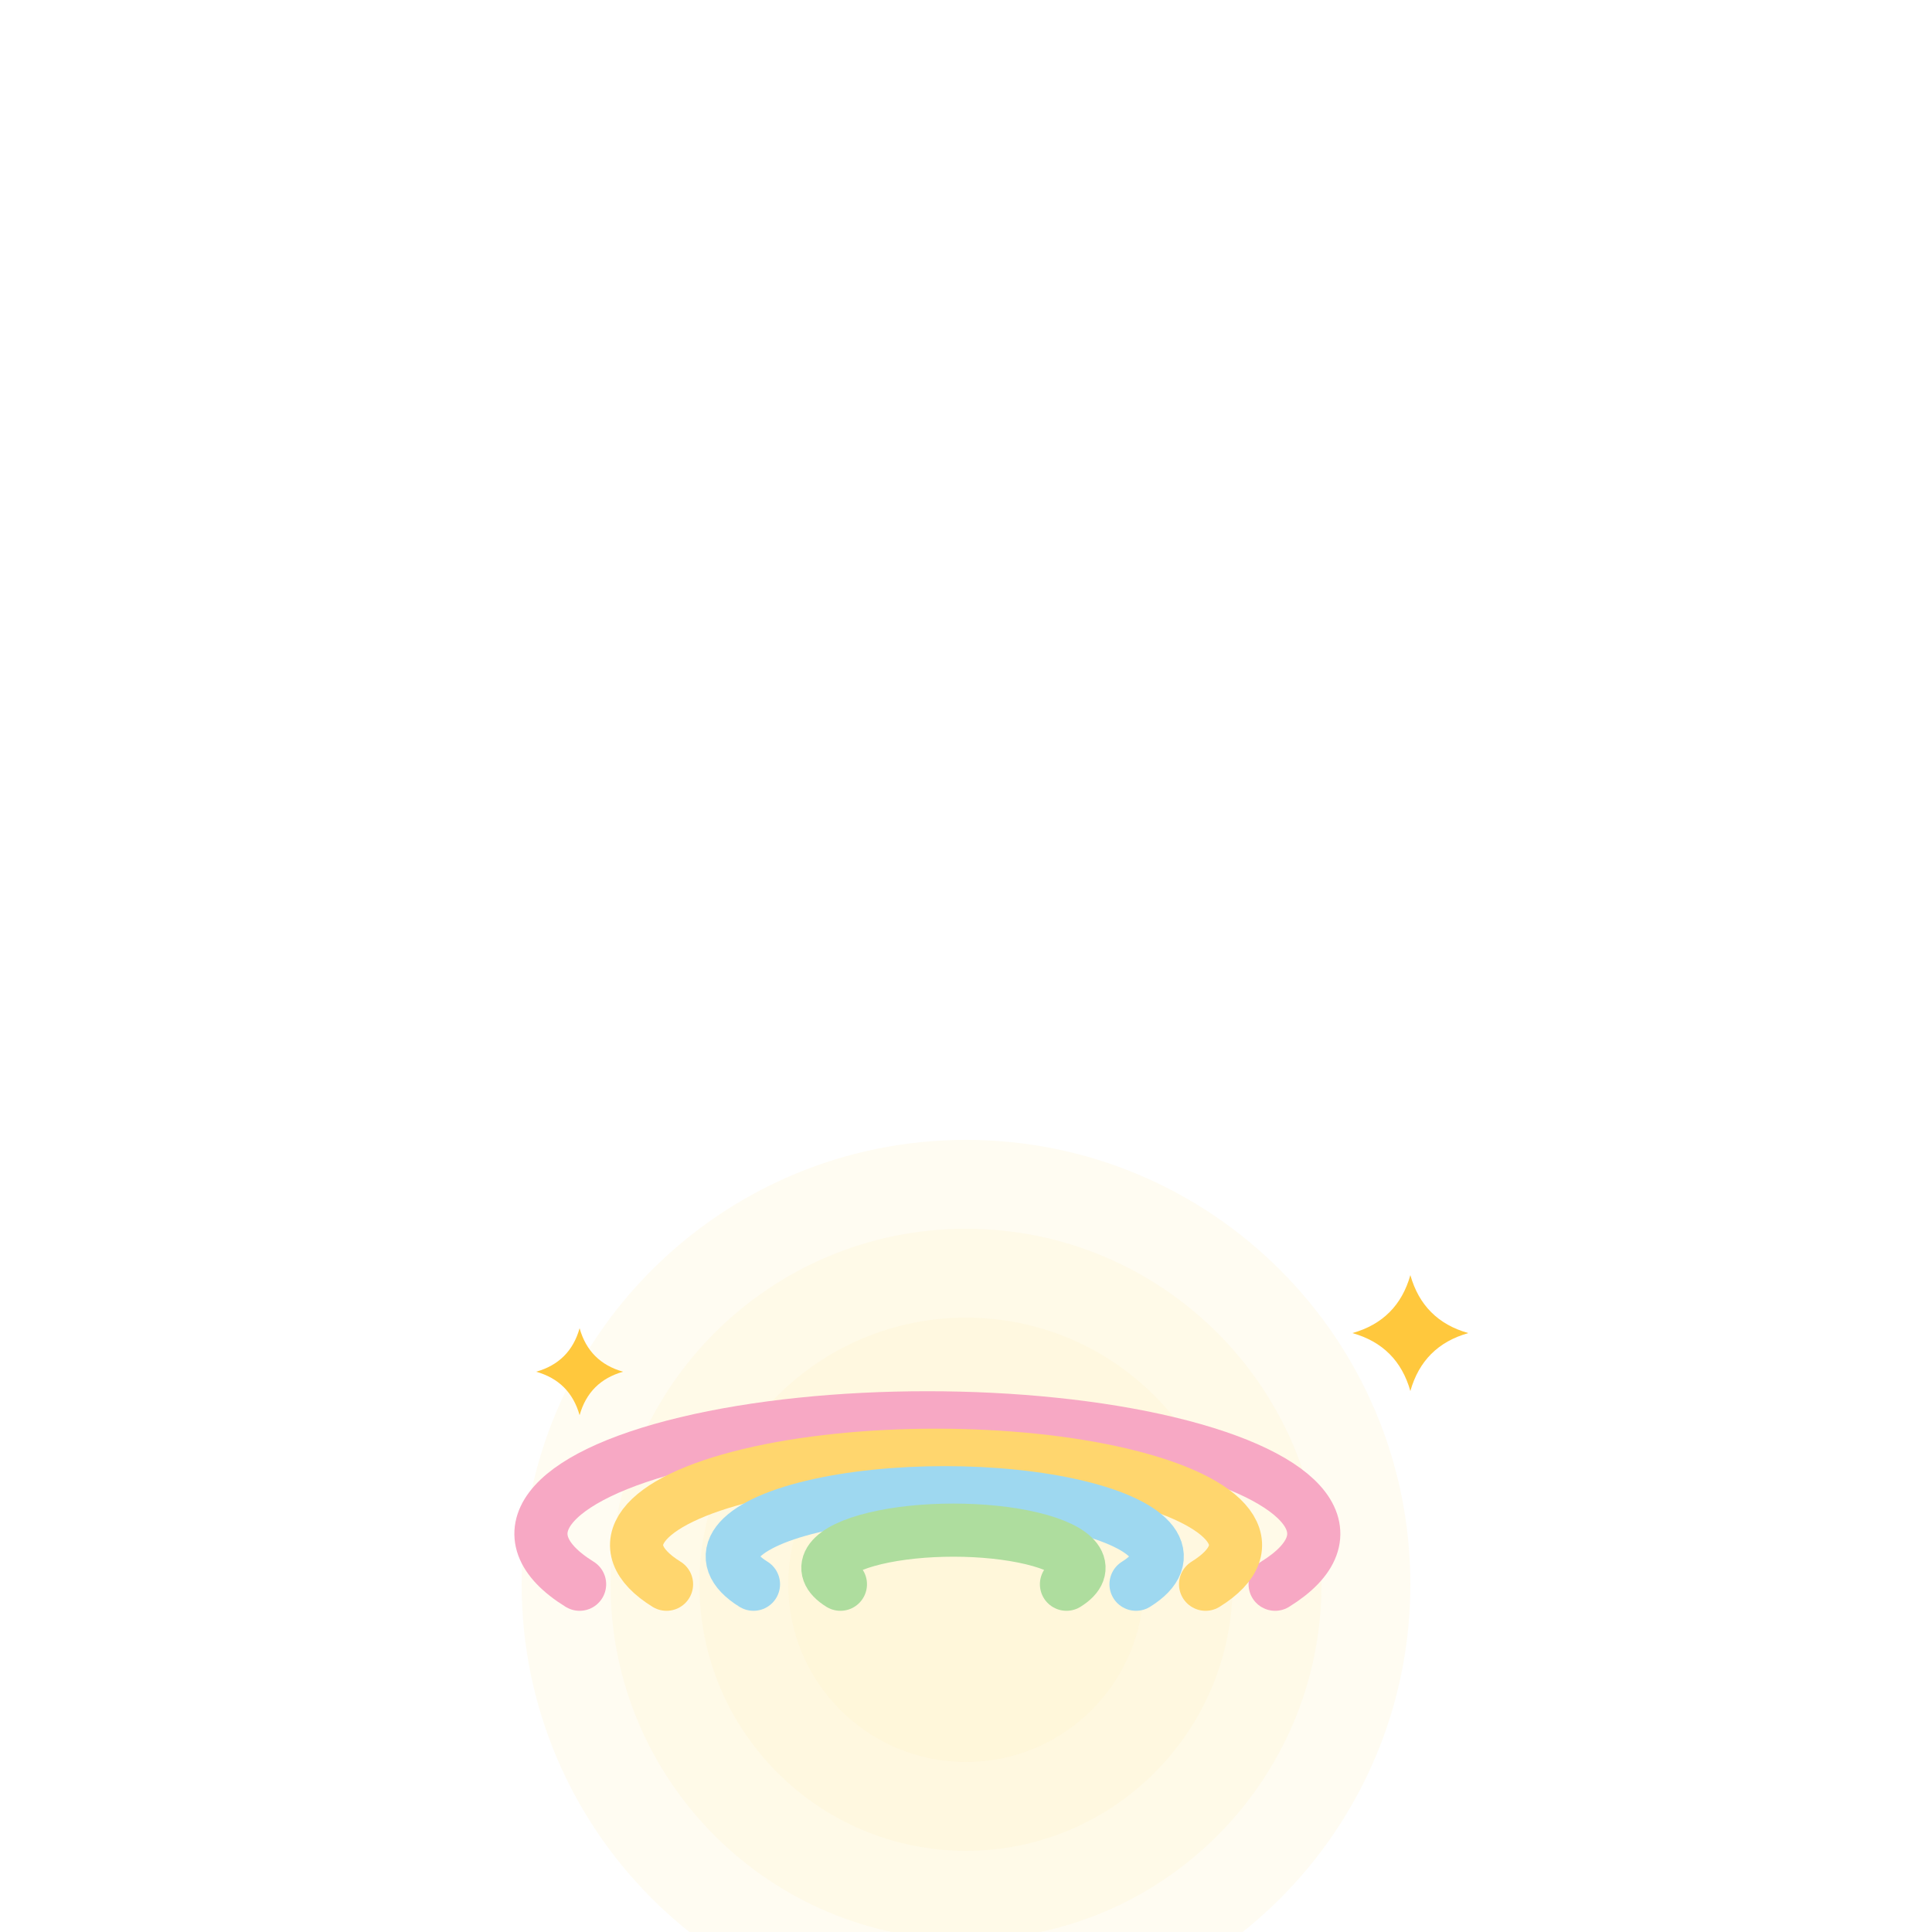
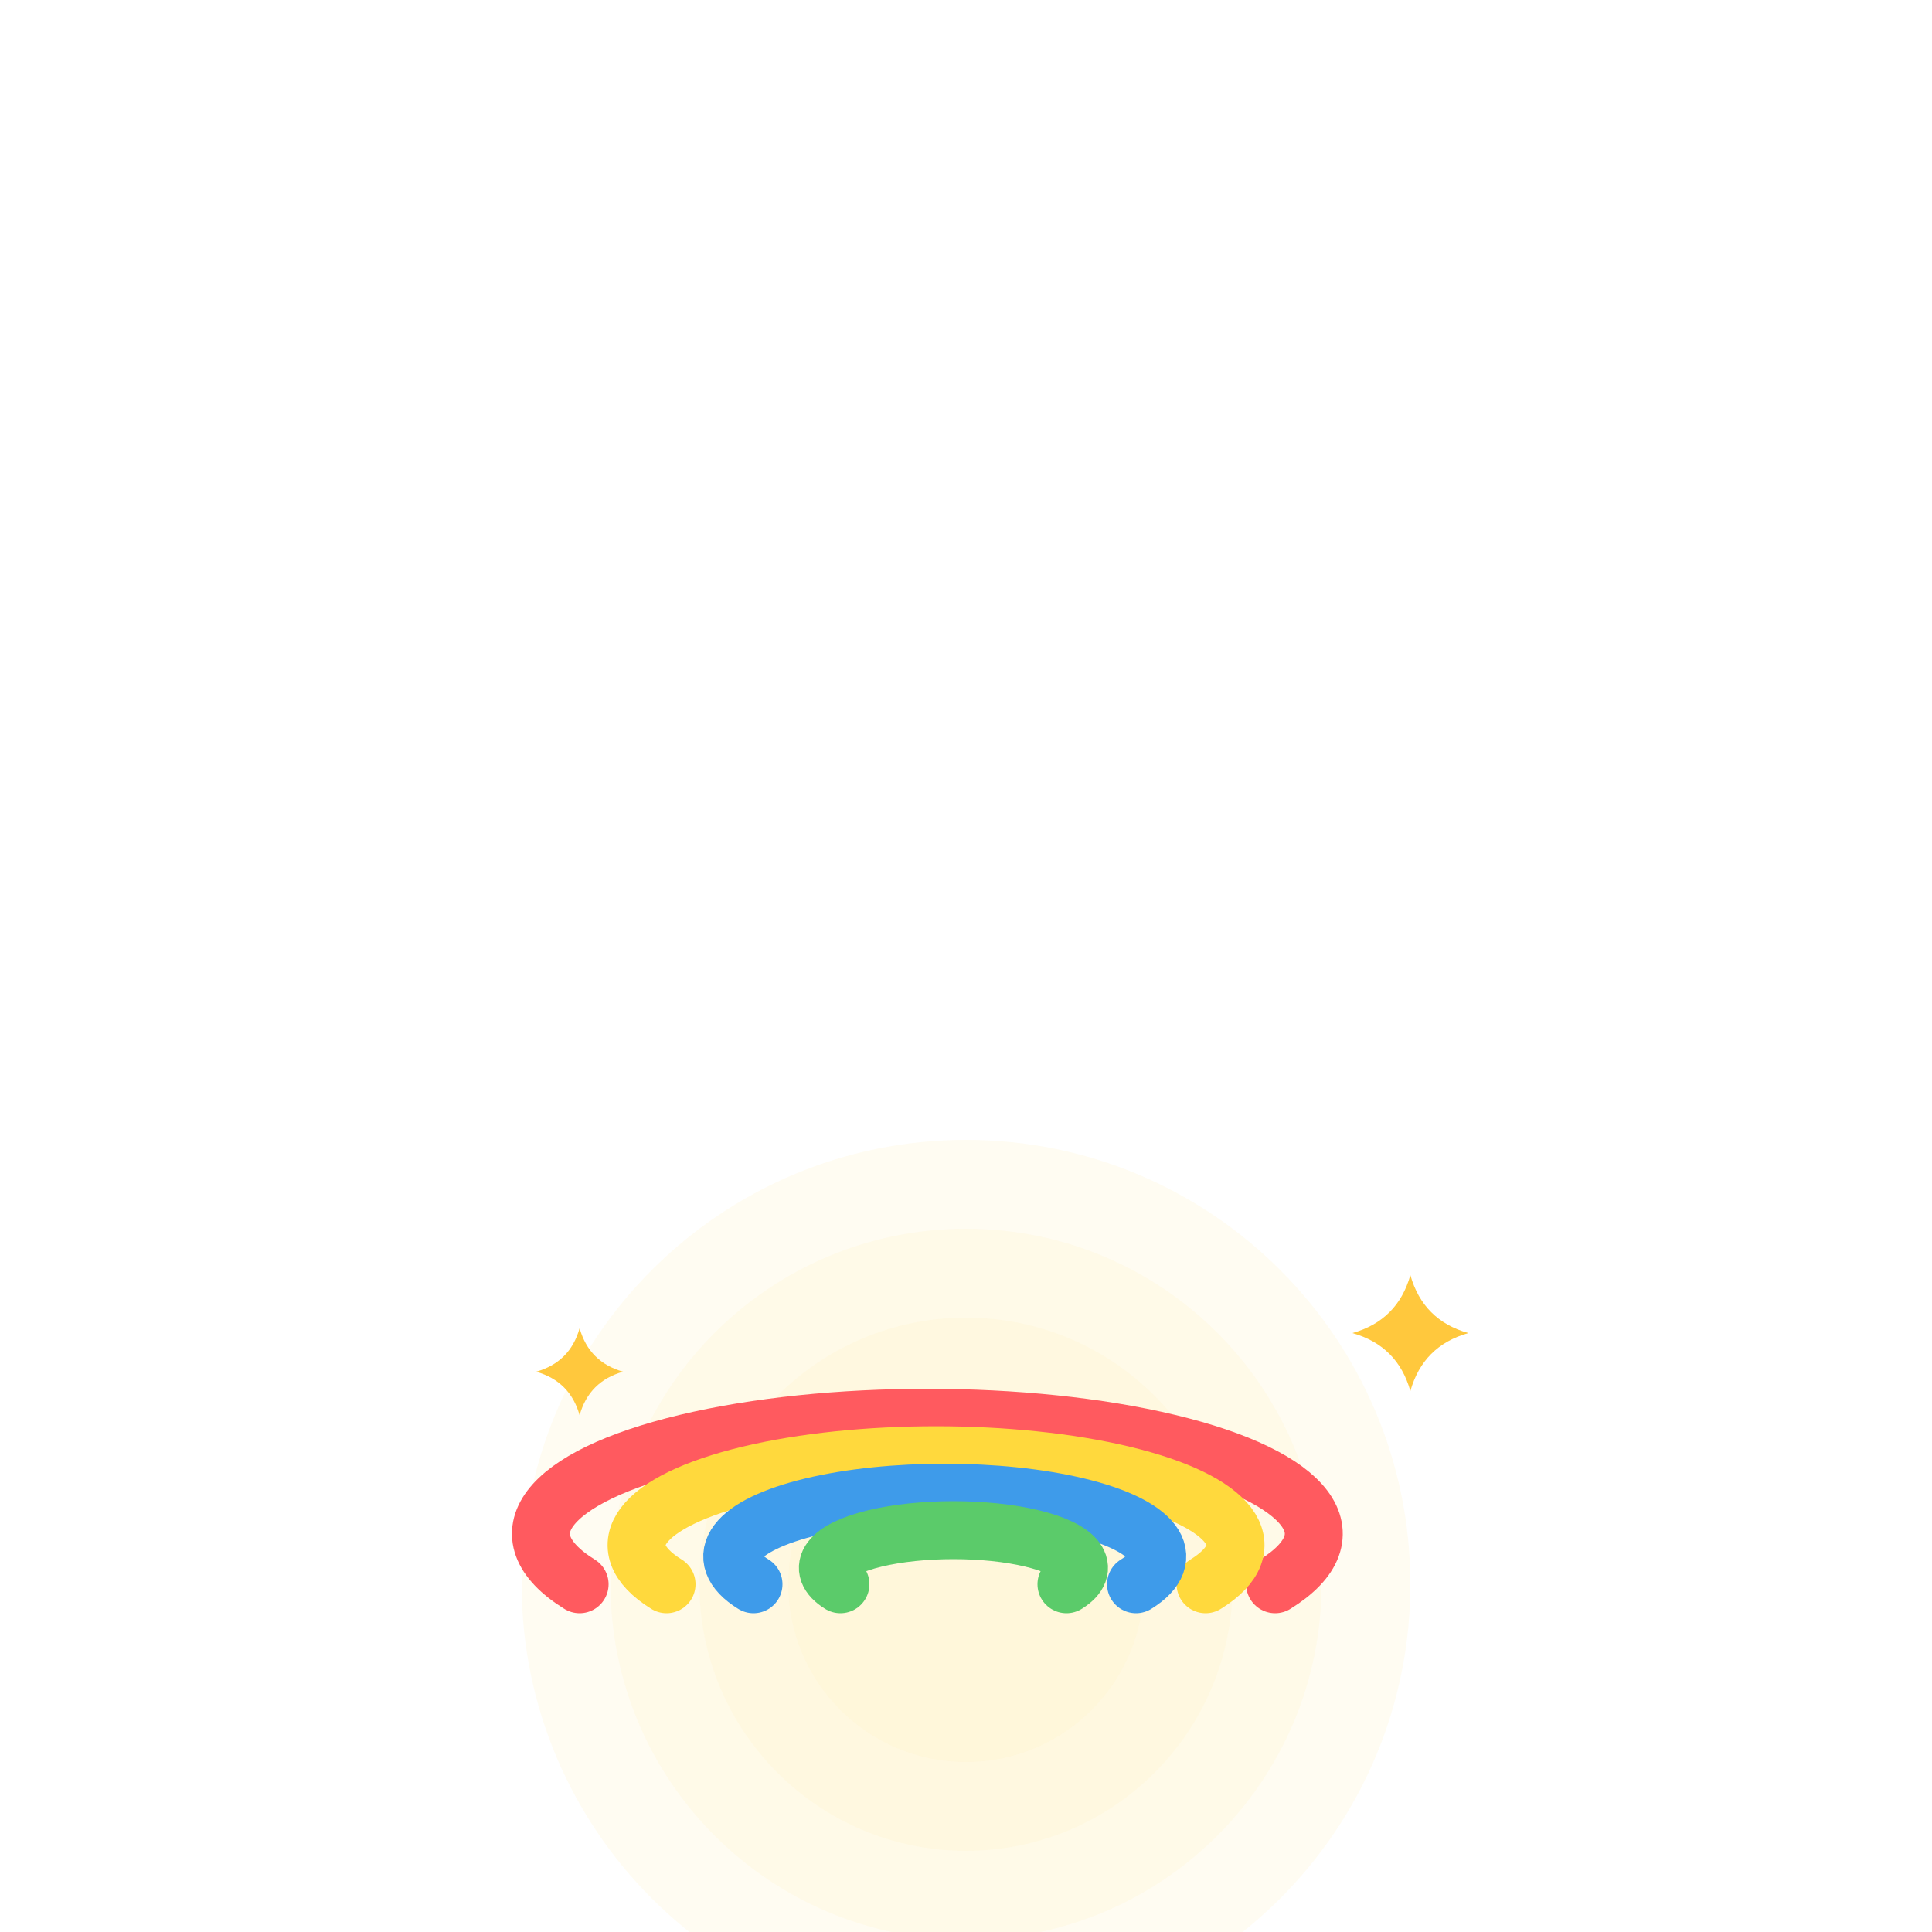
<svg xmlns="http://www.w3.org/2000/svg" viewBox="0 0 200 200" width="200" height="200" role="img" aria-label="colors piece">
  <circle cx="100" cy="164" r="46" fill="#FFF1C4" opacity="0.22" />
  <circle cx="100" cy="164" r="36.8" fill="#FFF1C4" opacity="0.22" />
  <circle cx="100" cy="164" r="27.6" fill="#FFF1C4" opacity="0.22" />
  <circle cx="100" cy="164" r="18.4" fill="#FFF1C4" opacity="0.22" />
-   <path d="M60 164 A40 12 0 1 1 132 164" fill="none" stroke="#F7A8C4" stroke-width="5.5" stroke-linecap="round" />
-   <path d="M69 164 A31 9.3 0 1 1 124.8 164" fill="none" stroke="#FFD66E" stroke-width="5.5" stroke-linecap="round" />
-   <path d="M78 164 A22 6.6 0 1 1 117.6 164" fill="none" stroke="#9ED8F0" stroke-width="5.5" stroke-linecap="round" />
-   <path d="M87 164 A13 3.9 0 1 1 110.4 164" fill="none" stroke="#AEDD9E" stroke-width="5.5" stroke-linecap="round" />
+   <path d="M60 164 A40 12 0 1 1 132 164" fill="none" stroke="#FF5A5F" stroke-width="6" stroke-linecap="round" />
+   <path d="M69 164 A31 9.3 0 1 1 124.8 164" fill="none" stroke="#FFD93D" stroke-width="6" stroke-linecap="round" />
+   <path d="M78 164 A22 6.6 0 1 1 117.6 164" fill="none" stroke="#3E9BEA" stroke-width="6" stroke-linecap="round" />
+   <path d="M87 164 A13 3.9 0 1 1 110.4 164" fill="none" stroke="#5BCB6A" stroke-width="6" stroke-linecap="round" />
  <path d="M146 132 Q147.32 136.68 152 138 Q147.32 139.32 146 144 Q144.68 139.32 140 138 Q144.68 136.68 146 132 Z" fill="#FFC83D" />
  <path d="M60 137.5 Q60.99 141.01 64.5 142 Q60.99 142.99 60 146.5 Q59.01 142.99 55.5 142 Q59.01 141.01 60 137.5 Z" fill="#FFC83D" />
</svg>
